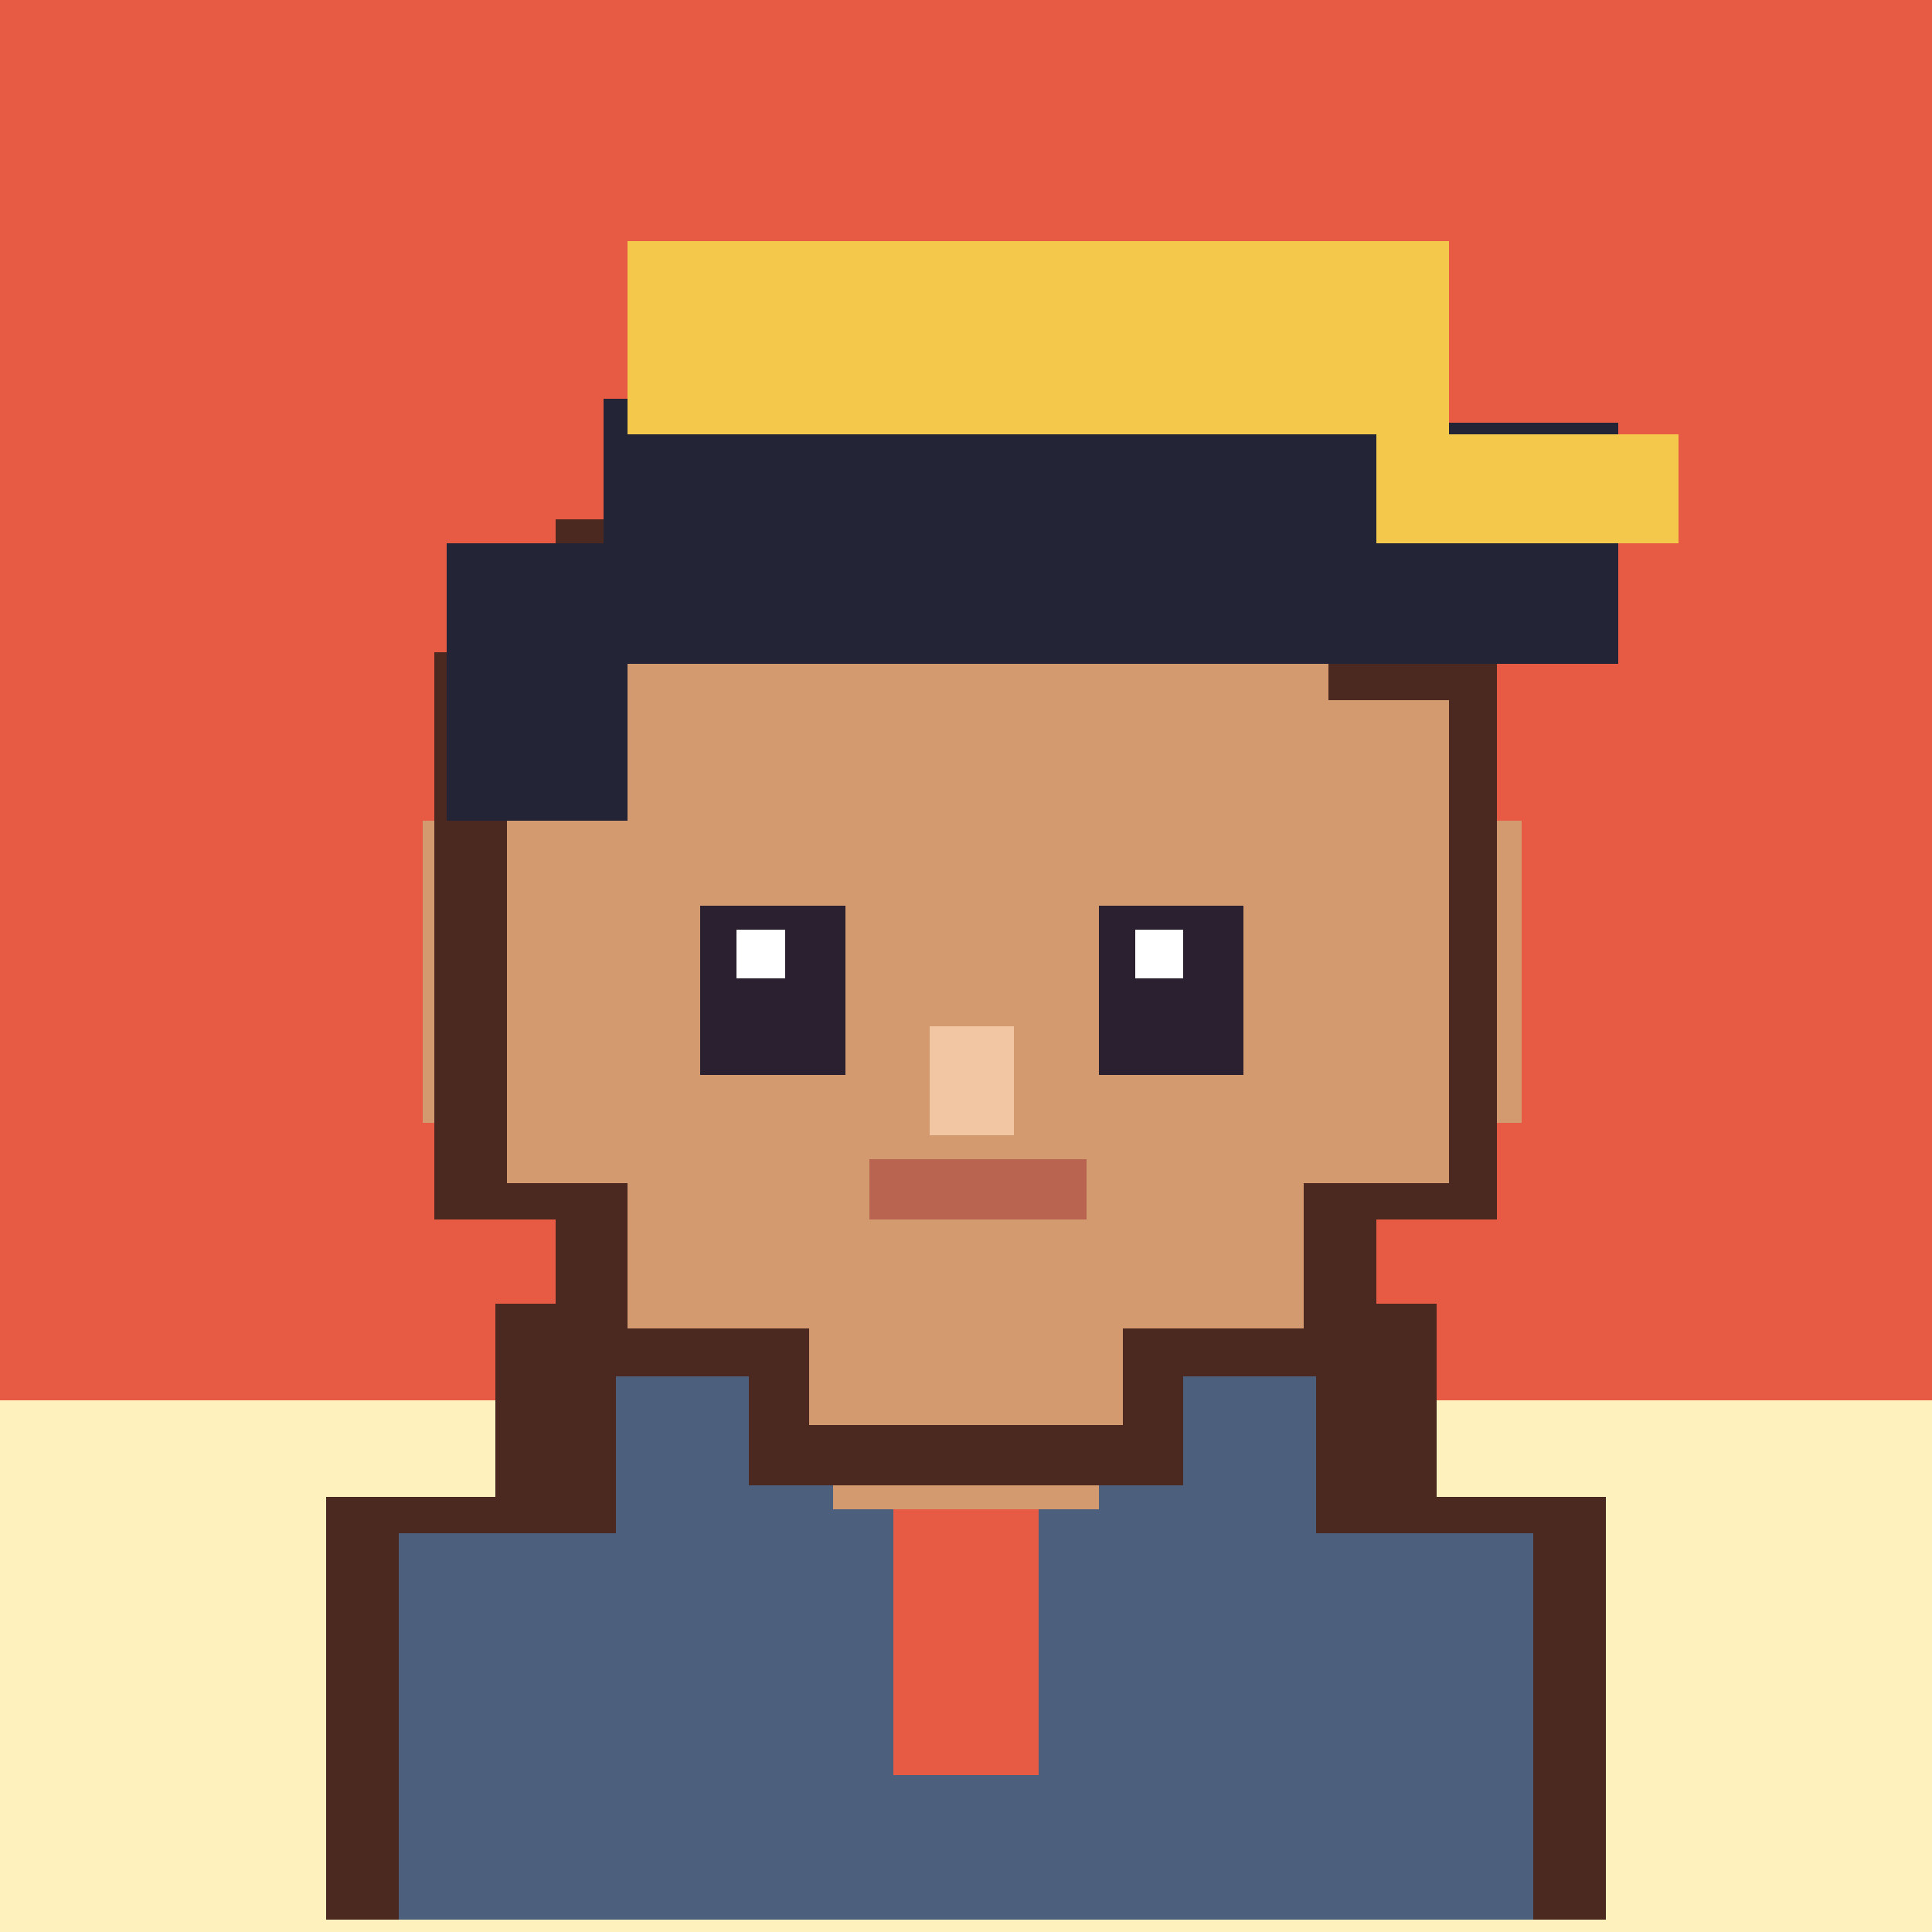
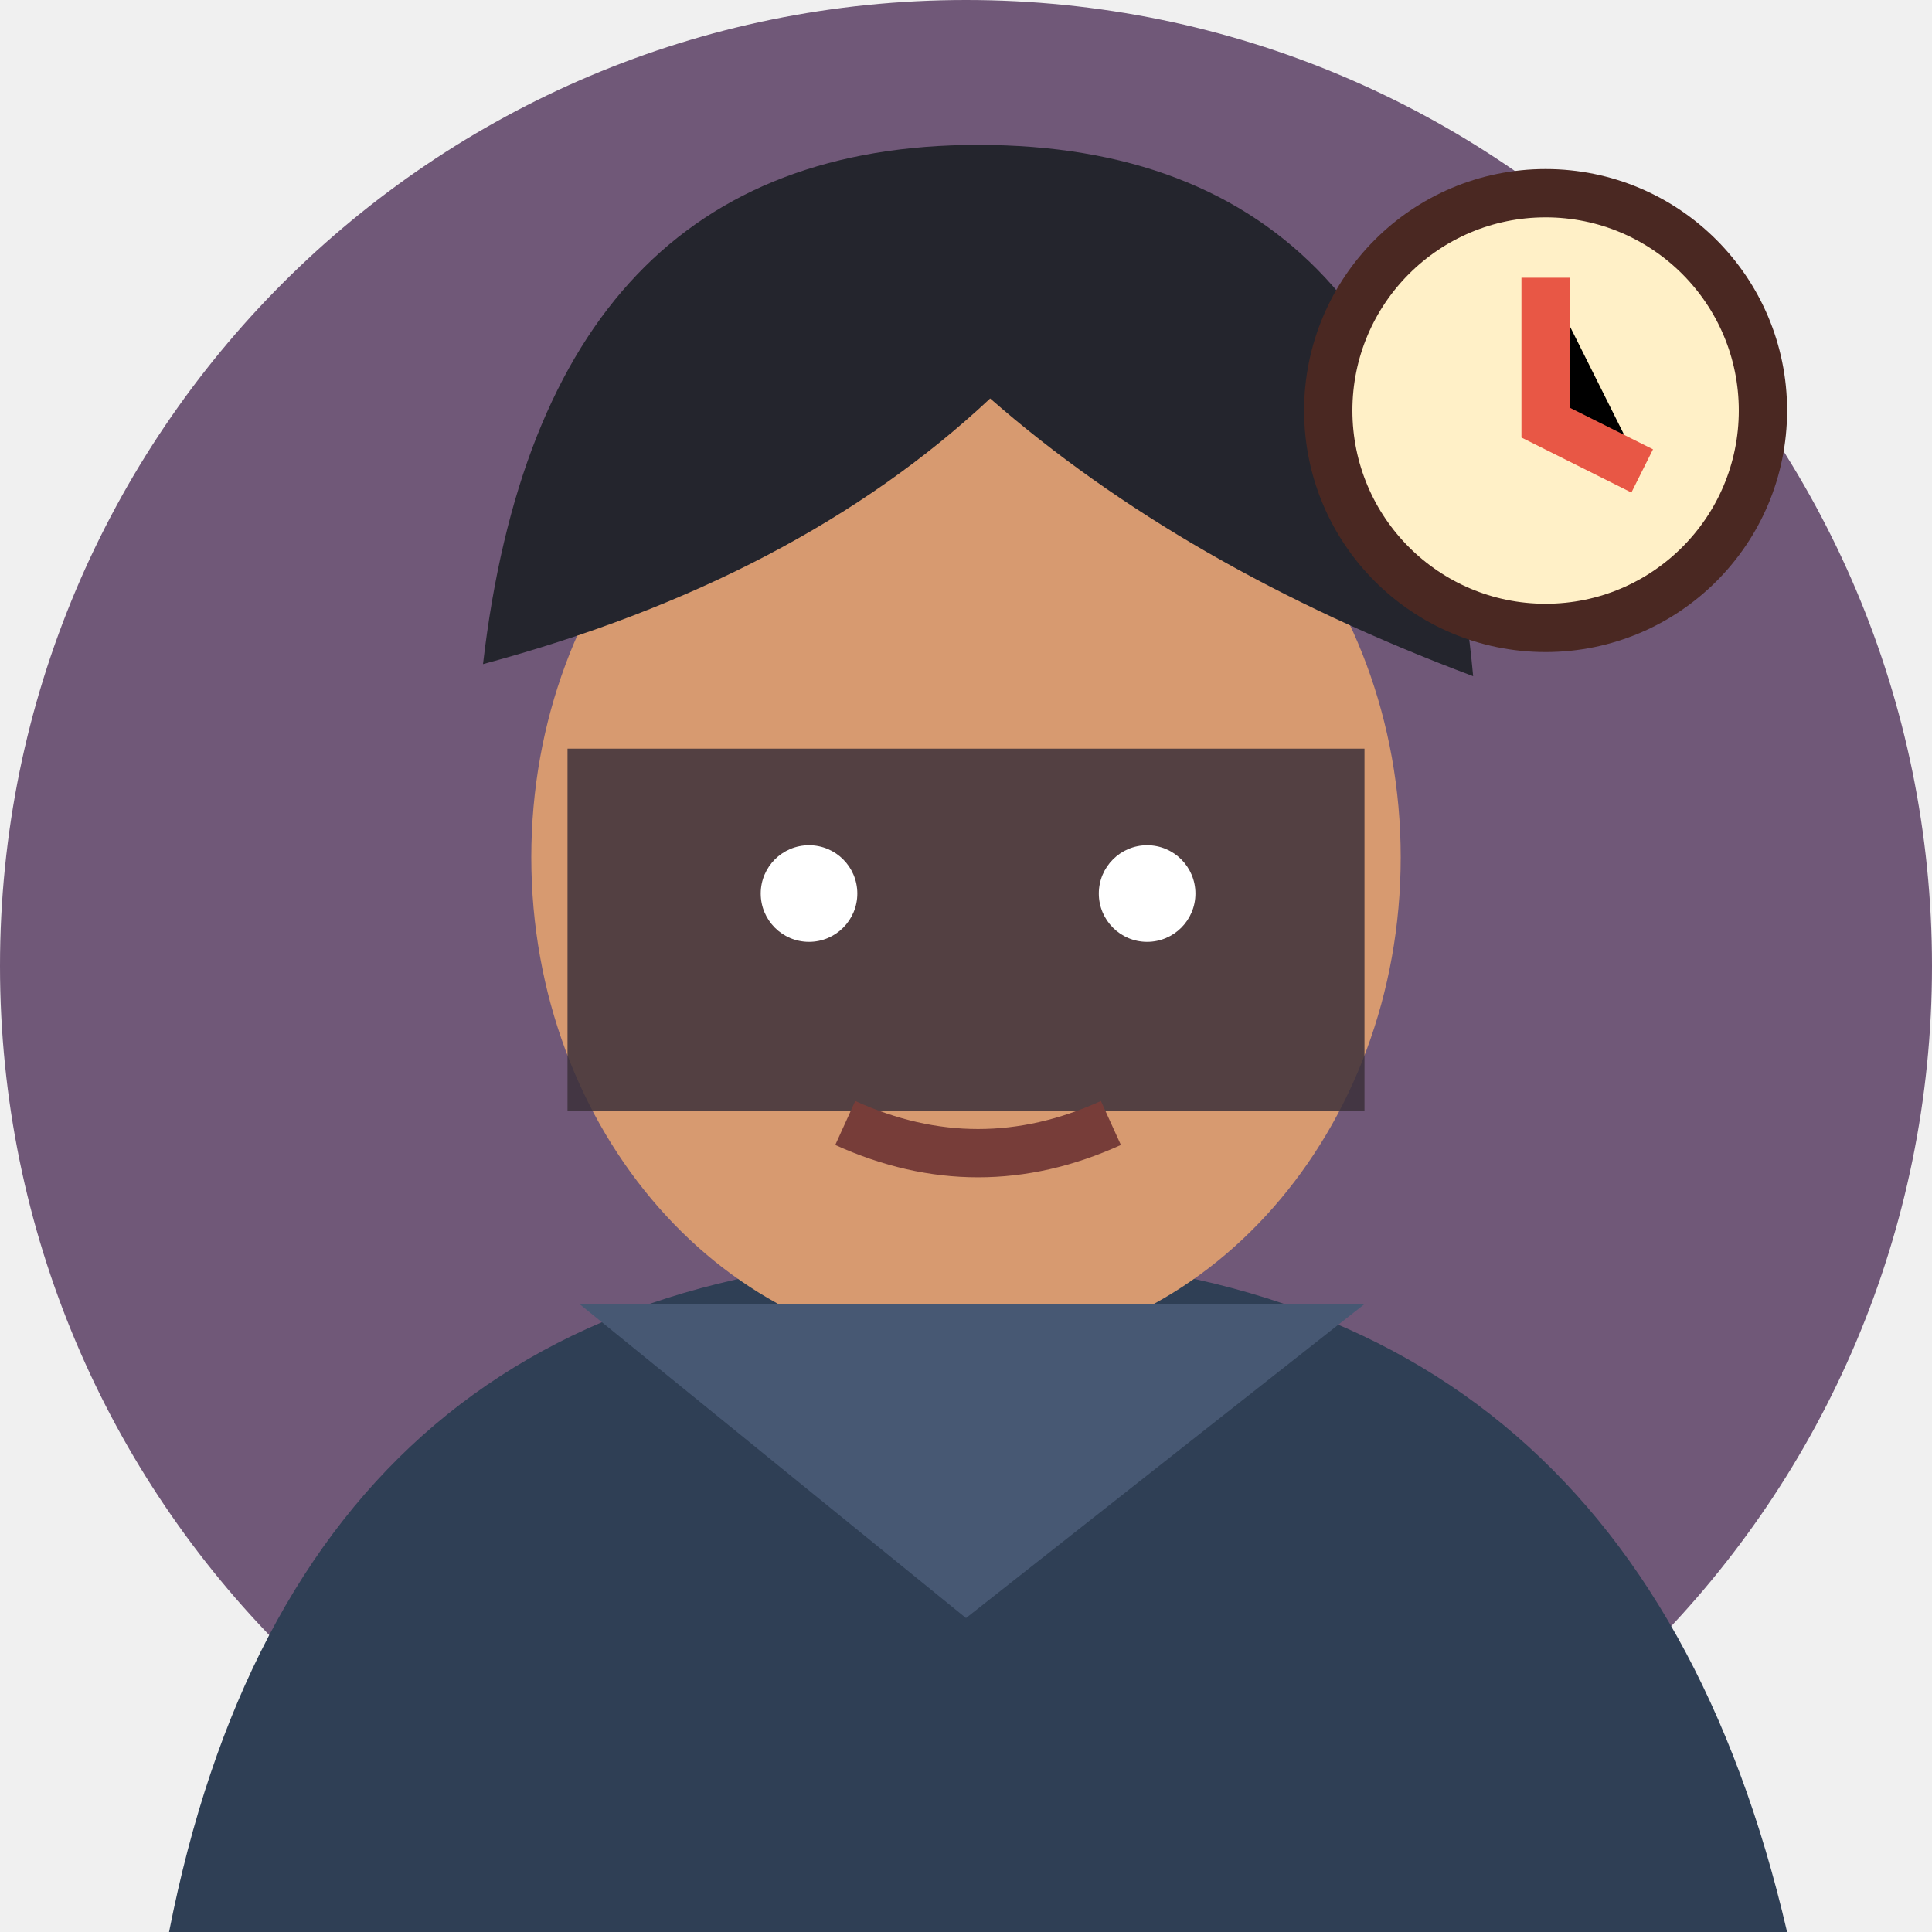
- <svg xmlns="http://www.w3.org/2000/svg" viewBox="0 0 160 160" shape-rendering="crispEdges">
-   <path fill="#e75b45" d="M0 0h160v160H0z" />
-   <path fill="#fff1bd" d="M0 116h160v44H0z" />
-   <path fill="#4b2921" d="M27 159v-35h14v-16h78v16h14v35z" />
-   <path fill="#4c607d" d="M33 159v-32h18v-14h58v14h18v32z" />
-   <path fill="#e75b45" d="M74 113h12v34H74z" />
-   <path fill="#d49a6f" d="M69 103h22v22H69zM35 68h17v25H35zm73 0h18v25h-18z" />
-   <path fill="#4b2921" d="M46 43h68v11h10v47h-10v13H98v9H62v-9H46v-13H36V54h10z" />
-   <path fill="#d49a6f" d="M50 48h60v10h10v40h-12v12H93v8H67v-8H52V98H42V58h8z" />
-   <path fill="#232435" d="M37 68V45h13V33h19V27h51v8h14v20H52v13z" />
-   <path fill="#f3c84b" d="M52 20h68v16H52zm62 16h25v9h-25z" />
-   <path fill="#2a2030" d="M58 75h12v14H58zm33 0h12v14H91z" />
-   <path fill="#fff" d="M61 77h4v4h-4zm33 0h4v4h-4z" />
-   <path fill="#b86451" d="M72 96h18v5H72z" />
-   <path fill="#f3c6a3" d="M77 85h7v9h-7z" />
+ <svg xmlns="http://www.w3.org/2000/svg" viewBox="0 0 160 160">
+   <circle cx="80" cy="80" r="80" fill="#705878" />
+   <path d="M14 160q11-56 66-56t68 56" fill="#2f3f55" />
+   <ellipse cx="80" cy="71" rx="36" ry="41" fill="#d79a70" />
+   <path d="M40 55q5-43 41-43 37 0 41 44-24-9-40-23-16 15-42 22z" fill="#24252d" />
+   <path d="M47 62h66v30H47z" fill="#3a3039" opacity=".84" />
+   <circle cx="67" cy="74" r="4" fill="#fff" />
+   <circle cx="95" cy="74" r="4" fill="#fff" />
+   <path d="M70 93q11 5 22 0" fill="none" stroke="#773d39" stroke-width="4" />
+   <path d="M48 108l32 26 33-26" fill="#475873" />
+   <circle cx="128" cy="34" r="18" fill="#fff0c7" stroke="#4a2822" stroke-width="4" />
+   <path d="M128 23v12l8 4" stroke="#e85745" stroke-width="4" />
</svg>
